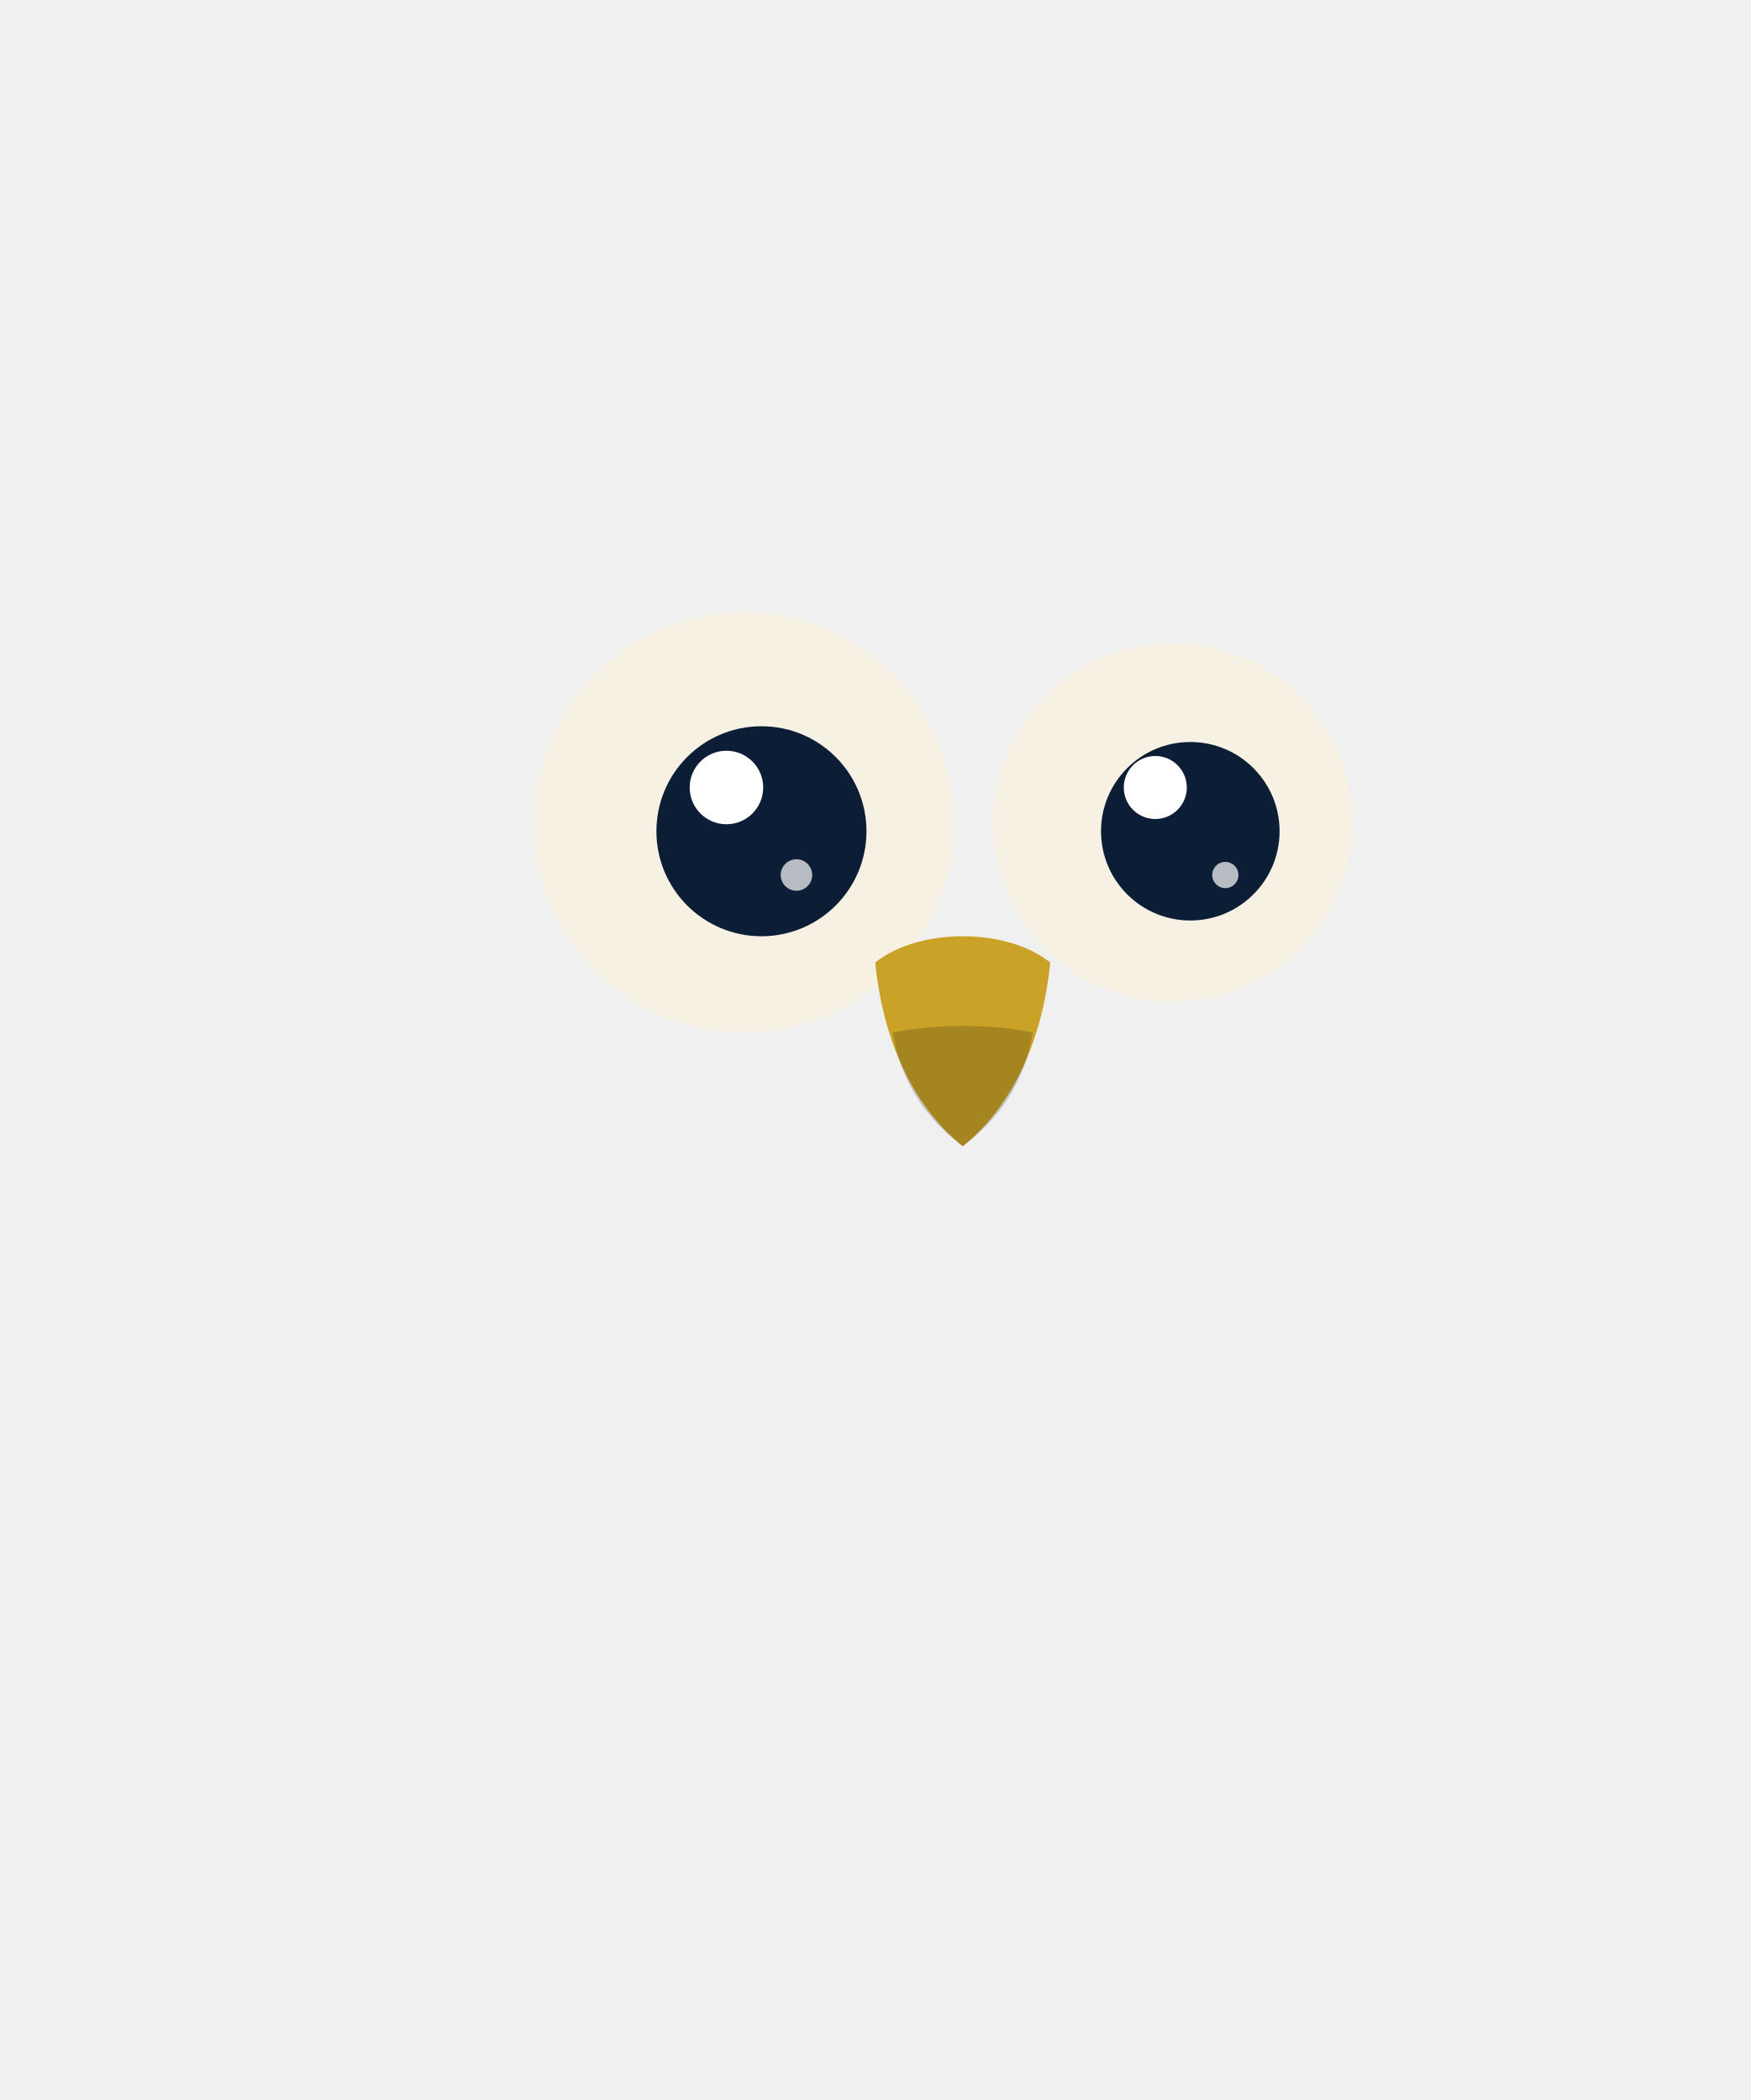
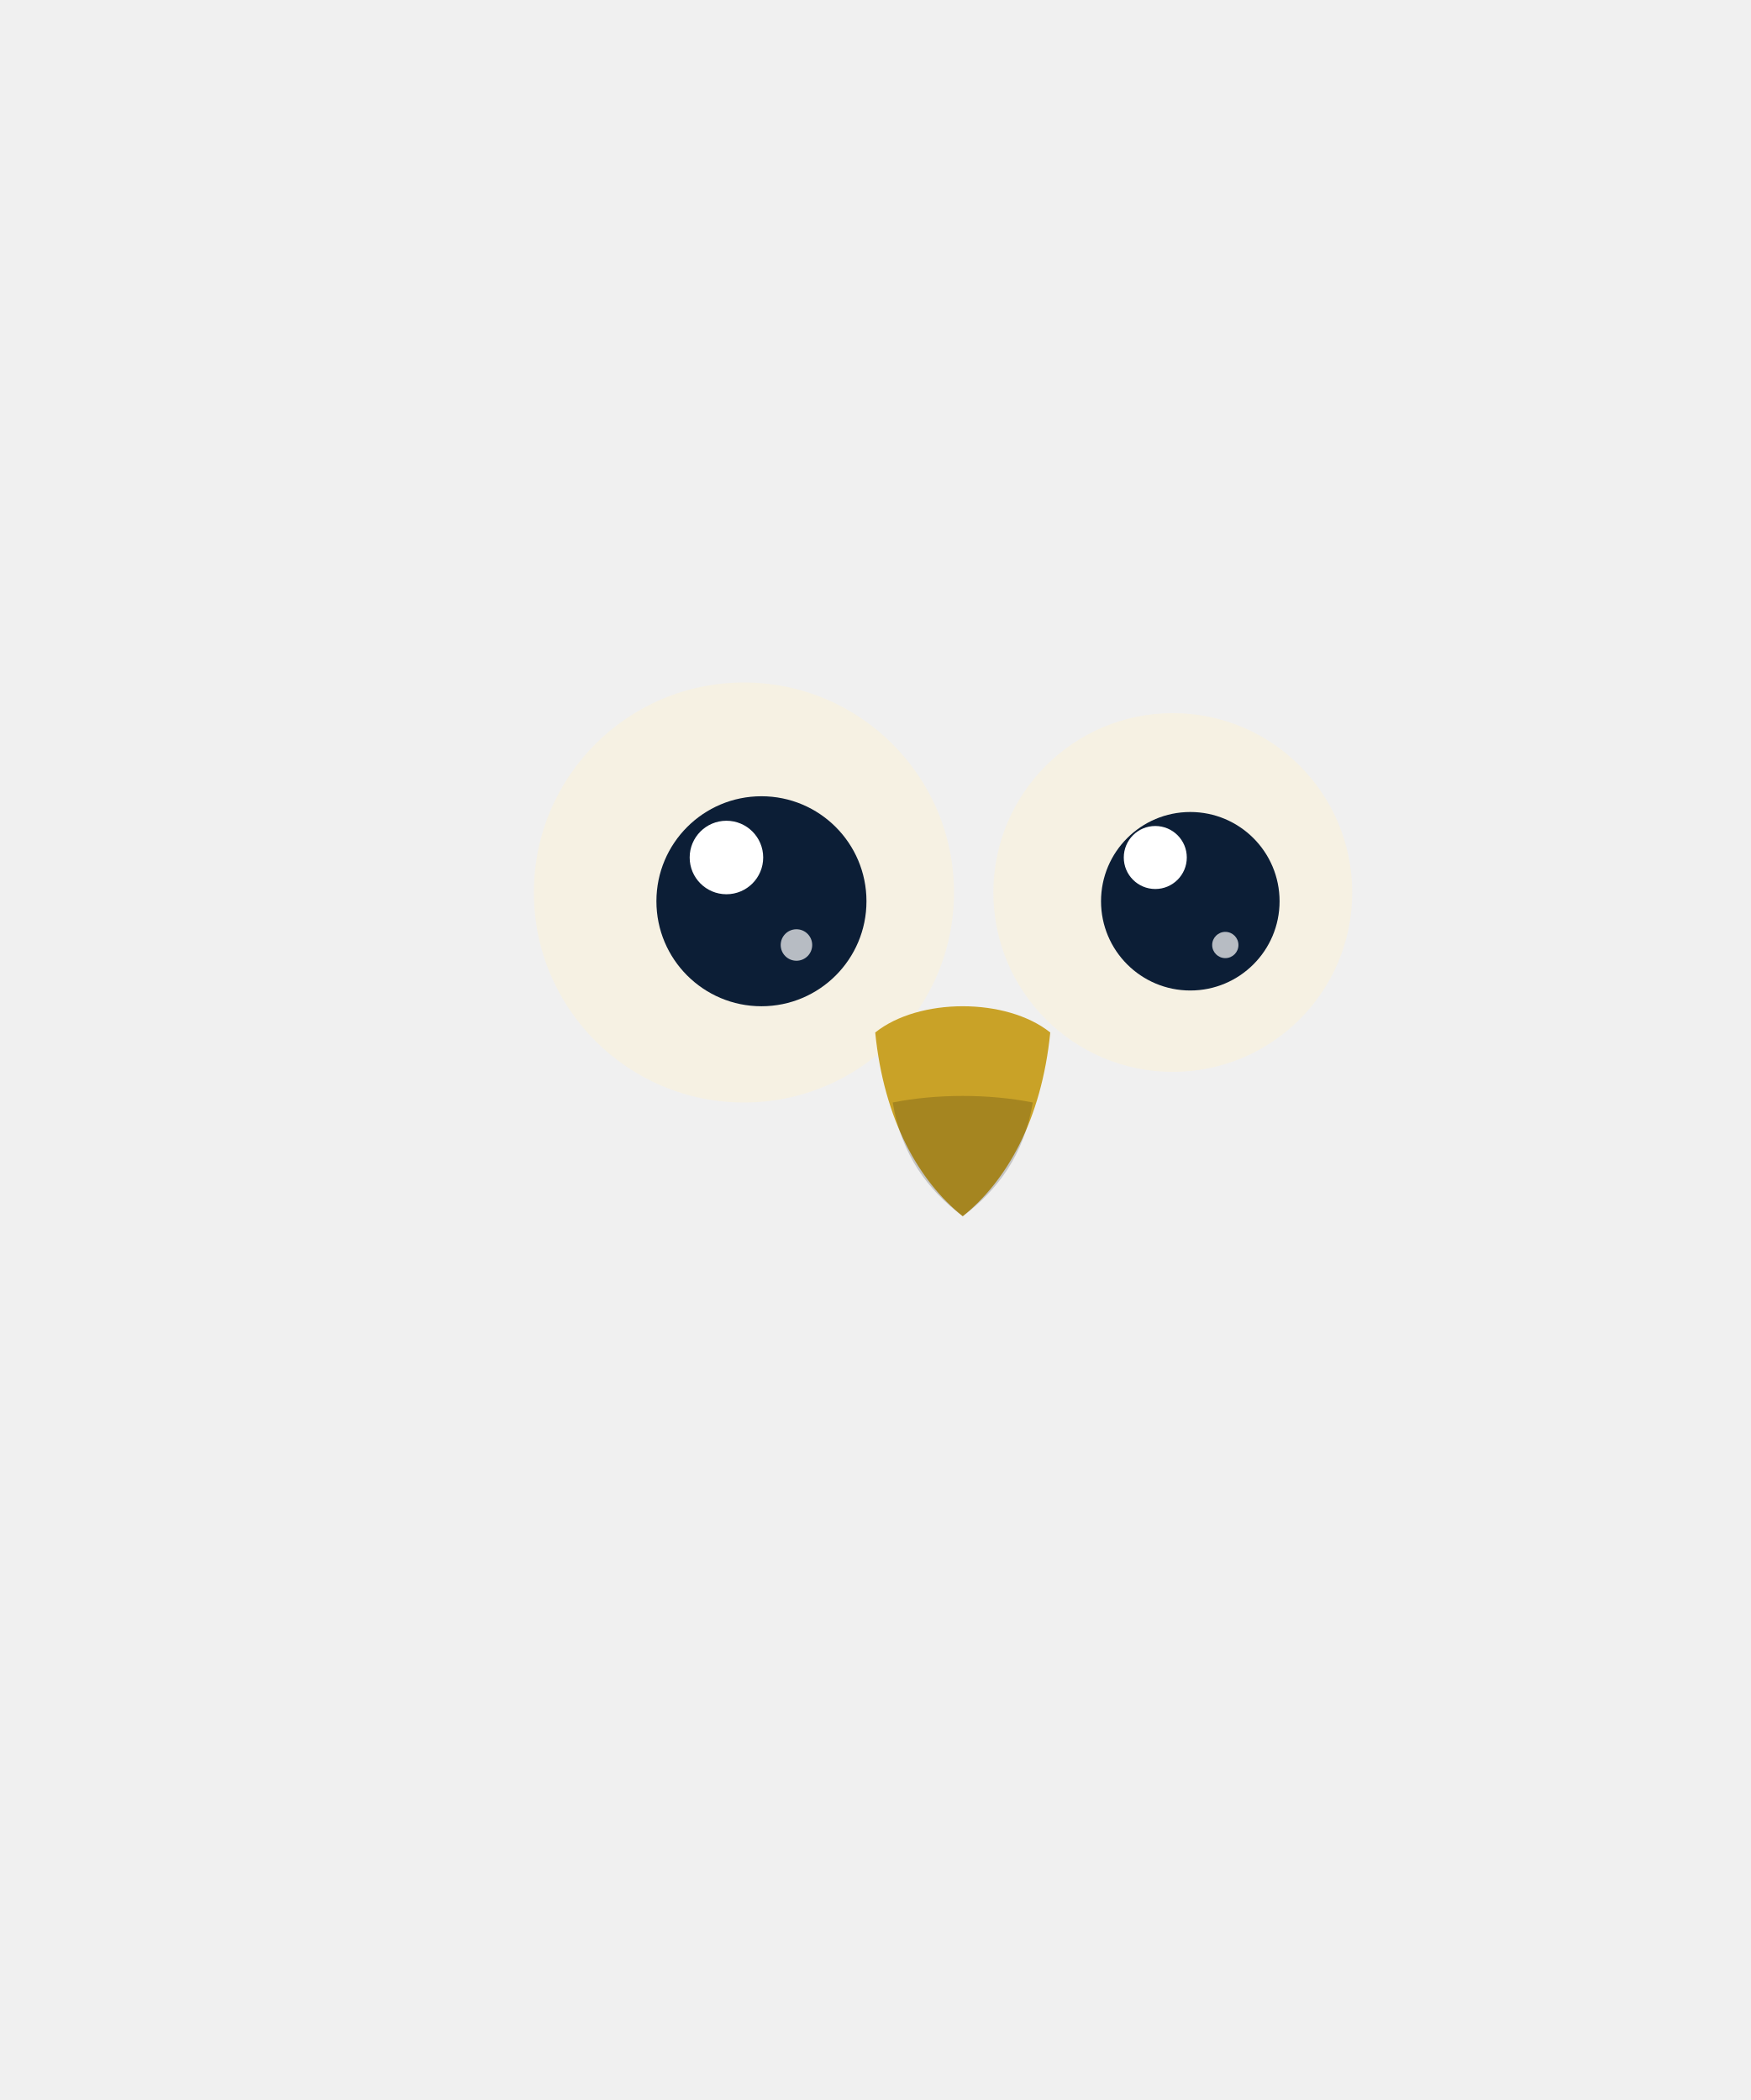
<svg xmlns="http://www.w3.org/2000/svg" width="200" height="240" viewBox="0 0 200 240">
-   <g>
-     <circle cx="85" cy="94" r="24" fill="#F6F1E3" />
-     <circle cx="134" cy="94" r="20.5" fill="#F6F1E3" />
-     <circle cx="87" cy="95" r="12" fill="#0C1E36" />
-     <circle cx="136" cy="95" r="10.2" fill="#0C1E36" />
-     <circle cx="83" cy="90" r="4.2" fill="#FFFFFF" />
-     <circle cx="132" cy="90" r="3.6" fill="#FFFFFF" />
-     <circle cx="91" cy="100" r="1.8" fill="#FFFFFF" fill-opacity="0.7" />
-     <circle cx="140" cy="100" r="1.5" fill="#FFFFFF" fill-opacity="0.7" />
+   <g transform="translate(0 8)" data-feet="bottom">
+     <g>
+       <circle cx="85" cy="94" r="24" fill="#F6F1E3" />
+       <circle cx="134" cy="94" r="20.5" fill="#F6F1E3" />
+       <circle cx="87" cy="95" r="12" fill="#0C1E36" />
+       <circle cx="136" cy="95" r="10.2" fill="#0C1E36" />
+       <circle cx="83" cy="90" r="4.2" fill="#FFFFFF" />
+       <circle cx="132" cy="90" r="3.6" fill="#FFFFFF" />
+       <circle cx="91" cy="100" r="1.8" fill="#FFFFFF" fill-opacity="0.7" />
+       <circle cx="140" cy="100" r="1.5" fill="#FFFFFF" fill-opacity="0.7" />
+     </g>
+     <path d="M100,110 C105,106 115,106 120,110 C119,120 115,127 110,131 C105,127 101,120 100,110 Z" fill="#C9A227" />
+     <path d="M102,118 C107,117 113,117 118,118 C117,124 114,128 110,131 C106,128 103,124 102,118 Z" fill="#000" fill-opacity="0.18" />
  </g>
-   <path d="M100,110 C105,106 115,106 120,110 C119,120 115,127 110,131 C105,127 101,120 100,110 Z" fill="#C9A227" />
-   <path d="M102,118 C107,117 113,117 118,118 C117,124 114,128 110,131 C106,128 103,124 102,118 Z" fill="#000" fill-opacity="0.18" />
</svg>
